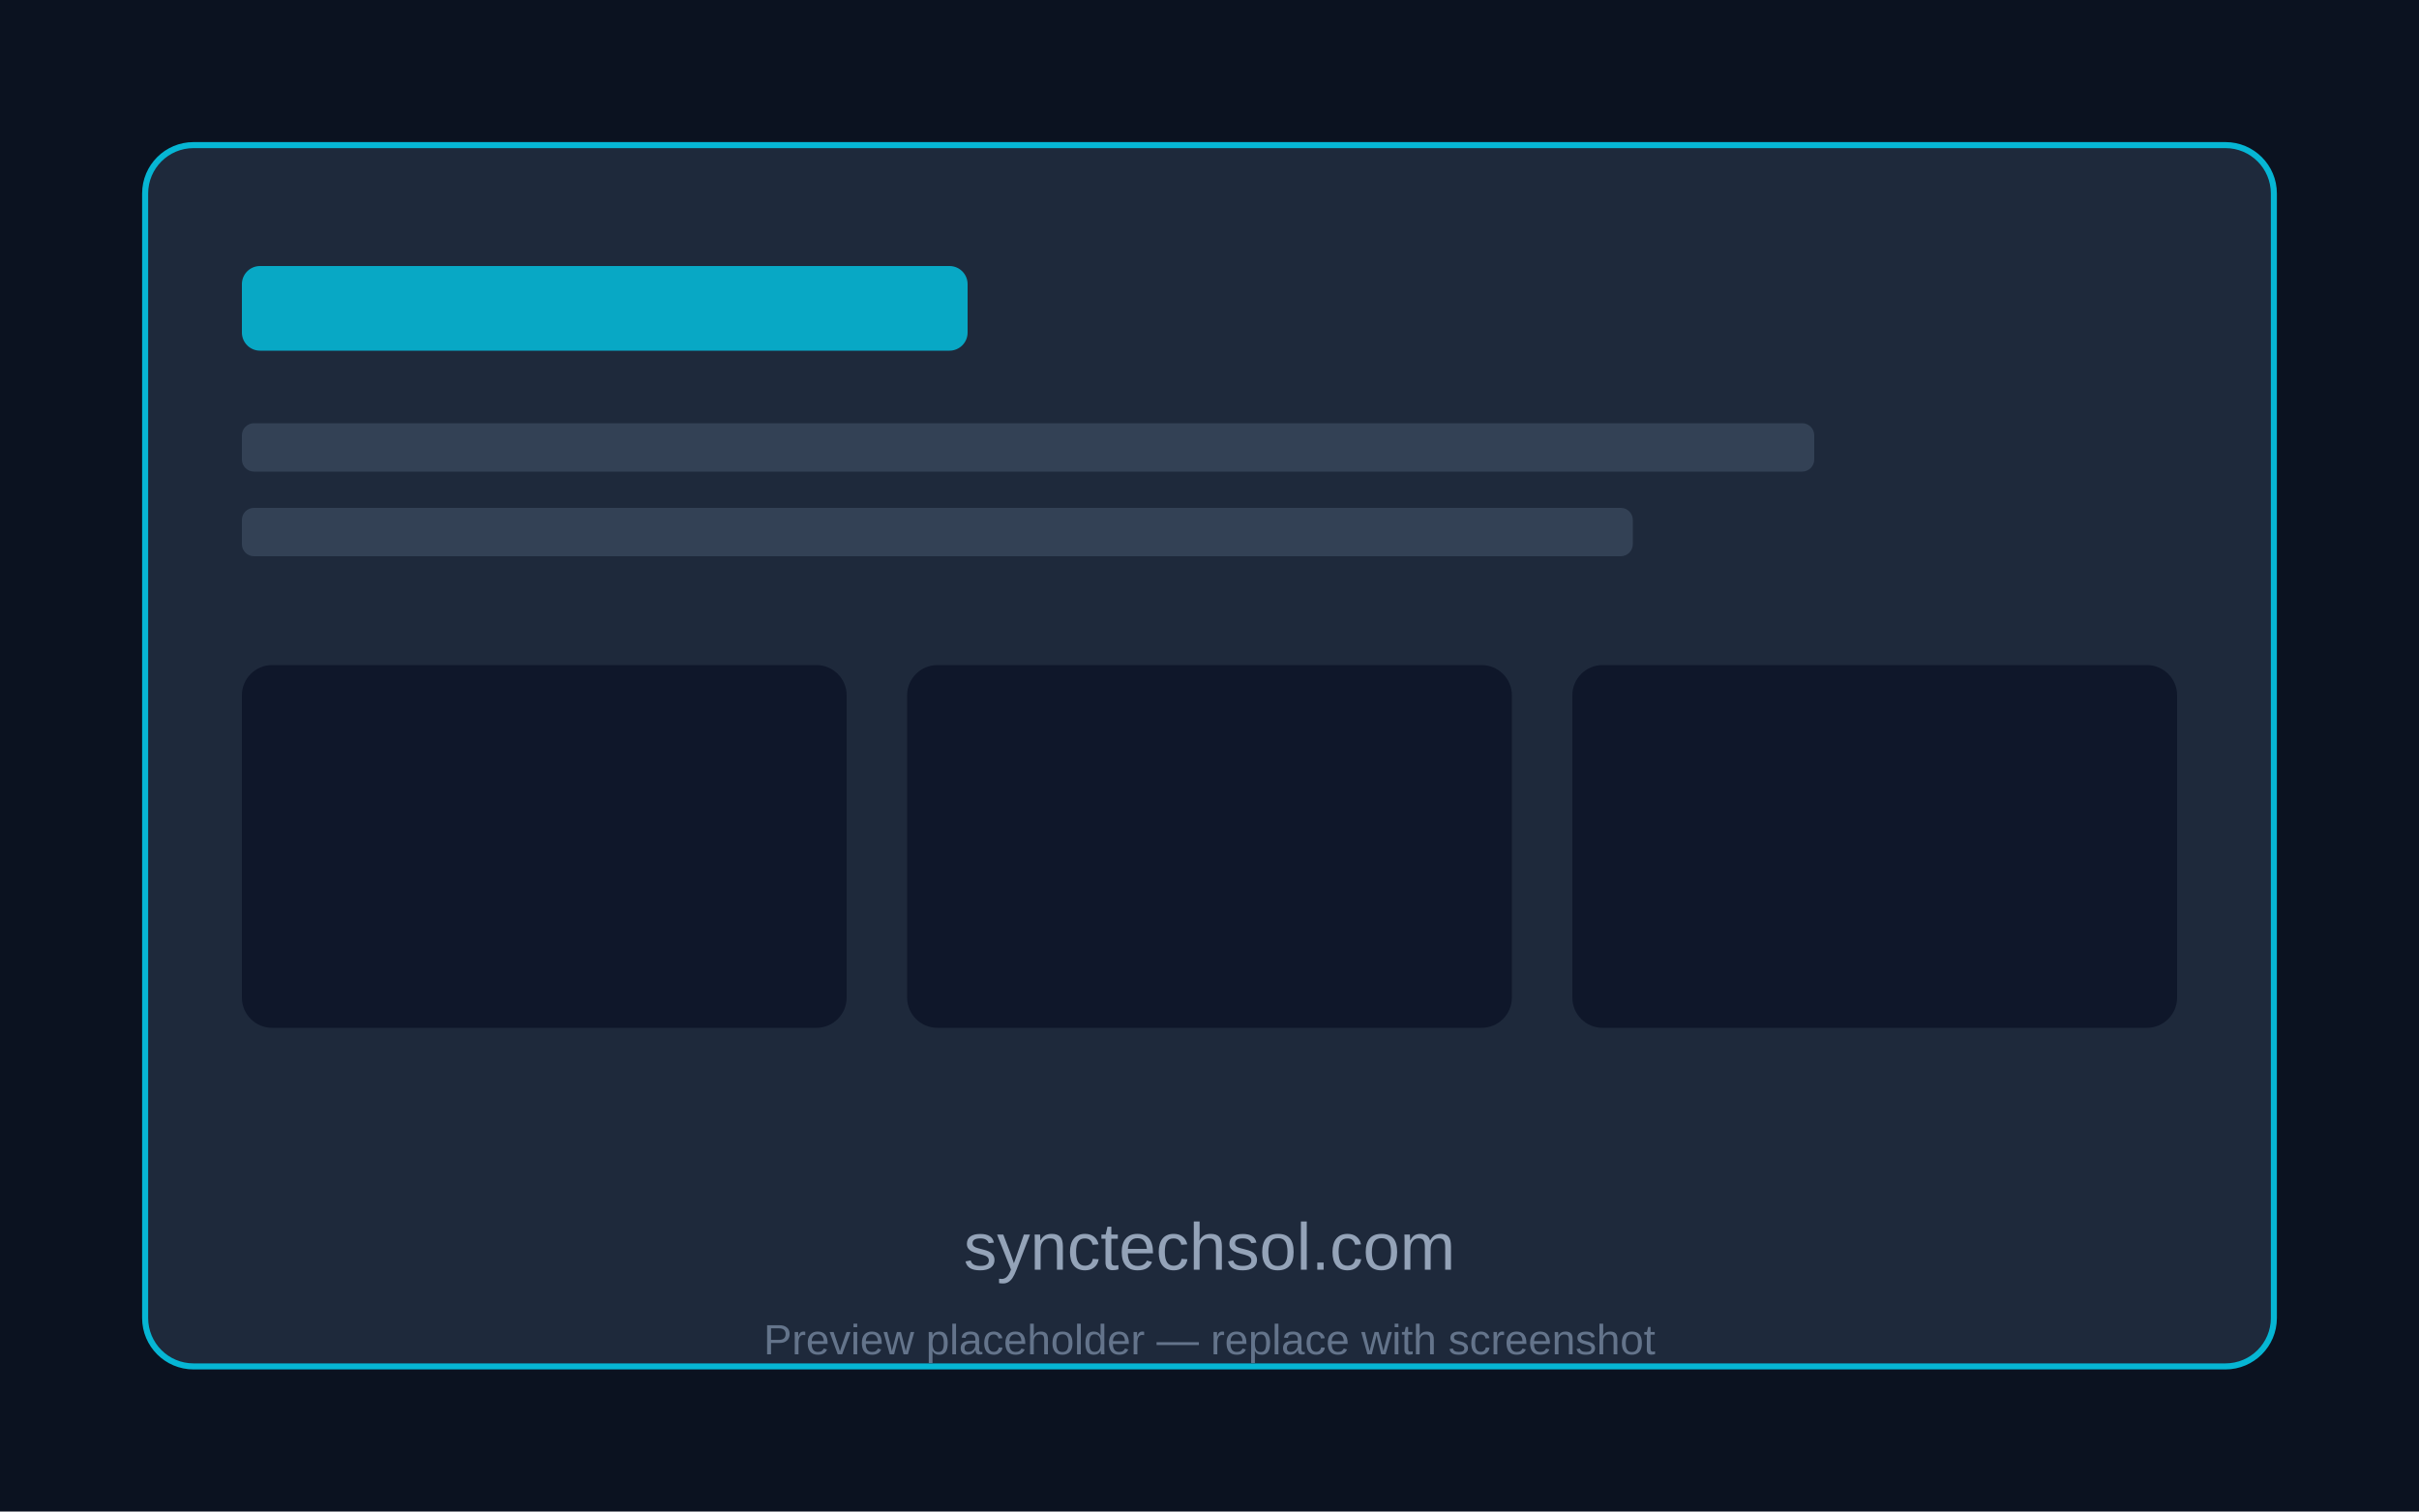
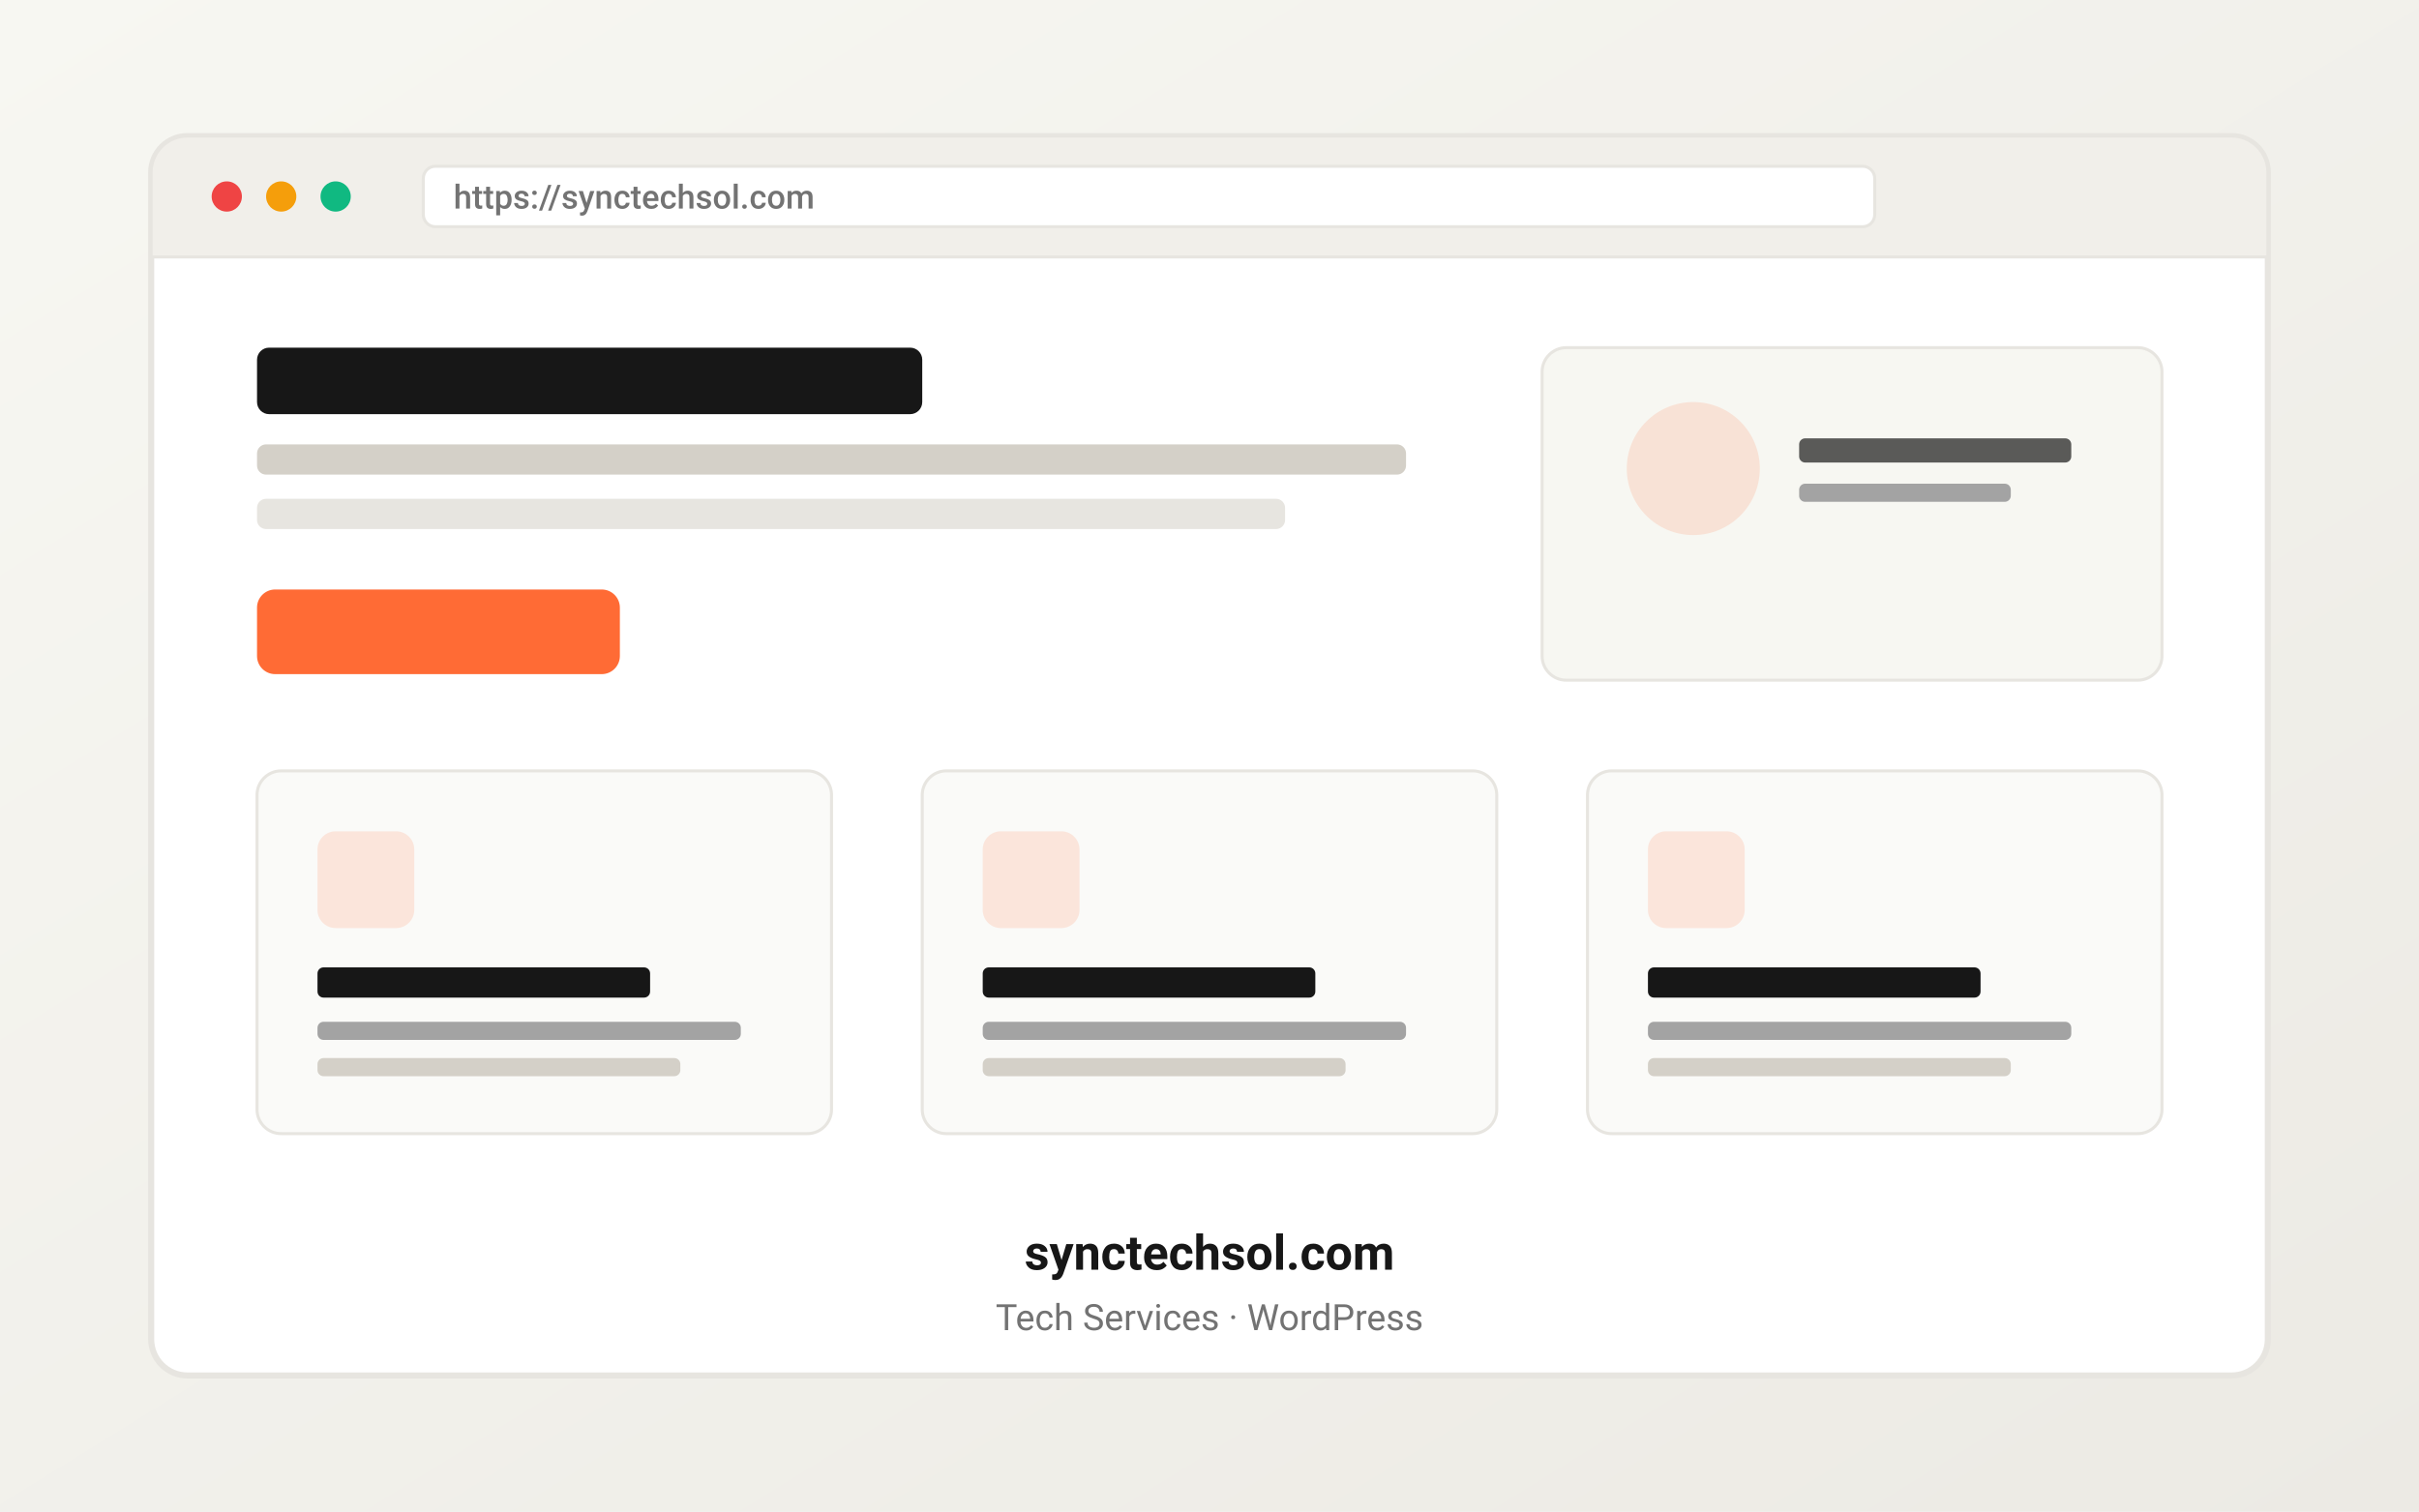
<svg xmlns="http://www.w3.org/2000/svg" width="800" height="500" viewBox="0 0 800 500">
-   <rect width="800" height="500" fill="#0B1220" />
-   <rect x="48" y="48" width="704" height="404" rx="16" fill="#1E293B" stroke="#06B6D4" stroke-width="2" />
-   <rect x="80" y="88" width="240" height="28" rx="6" fill="#06B6D4" opacity="0.9" />
-   <rect x="80" y="140" width="520" height="16" rx="4" fill="#334155" />
-   <rect x="80" y="168" width="460" height="16" rx="4" fill="#334155" />
-   <rect x="80" y="220" width="200" height="120" rx="10" fill="#0F172A" />
-   <rect x="300" y="220" width="200" height="120" rx="10" fill="#0F172A" />
-   <rect x="520" y="220" width="200" height="120" rx="10" fill="#0F172A" />
-   <text x="400" y="420" text-anchor="middle" fill="#94A3B8" font-family="Arial,sans-serif" font-size="22">synctechsol.com</text>
-   <text x="400" y="448" text-anchor="middle" fill="#64748B" font-family="Arial,sans-serif" font-size="14">Preview placeholder — replace with screenshot</text>
+   <defs>
+     <linearGradient id="bg-synctechsol" x1="0" y1="0" x2="1" y2="1">
+       <stop offset="0%" stop-color="#F7F7F2" />
+       <stop offset="100%" stop-color="#ECEAE4" />
+     </linearGradient>
+   </defs>
+   <rect width="800" height="500" fill="url(#bg-synctechsol)" />
+   <rect x="50" y="45" width="700" height="410" rx="12" fill="#FFFFFF" stroke="#E7E5E0" stroke-width="2" />
+   <path d="M 50 57 A 12 12 0 0 1 62 45 L 738 45 A 12 12 0 0 1 750 57 L 750 85 L 50 85 Z" fill="#F1EFEA" stroke="#E7E5E0" stroke-width="1" />
+   <circle cx="75" cy="65" r="5" fill="#EF4444" />
+   <circle cx="93" cy="65" r="5" fill="#F59E0B" />
+   <circle cx="111" cy="65" r="5" fill="#10B981" />
+   <rect x="140" y="55" width="480" height="20" rx="4" fill="#FFFFFF" stroke="#E7E5E0" stroke-width="1" />
+   <text x="150" y="69" fill="#737373" font-family="-apple-system,BlinkMacSystemFont,Segoe UI,Roboto,sans-serif" font-size="11" font-weight="500">https://synctechsol.com</text>
+   <rect x="85" y="115" width="220" height="22" rx="4" fill="#171717" />
+   <rect x="85" y="147" width="380" height="10" rx="3" fill="#D4D0C8" />
+   <rect x="85" y="165" width="340" height="10" rx="3" fill="#E7E5E0" />
+   <rect x="85" y="195" width="120" height="28" rx="6" fill="#FF6B35" />
+   <rect x="510" y="115" width="205" height="110" rx="8" fill="#F7F7F2" stroke="#E7E5E0" stroke-width="1" />
+   <circle cx="560" cy="155" r="22" fill="#FF6B35" opacity="0.15" />
+   <rect x="595" y="145" width="90" height="8" rx="2" fill="#171717" opacity="0.7" />
+   <rect x="595" y="160" width="70" height="6" rx="2" fill="#A3A3A3" />
+   <rect x="85" y="255" width="190" height="120" rx="8" fill="#FAFAF8" stroke="#E7E5E0" stroke-width="1" />
+   <rect x="105" y="275" width="32" height="32" rx="6" fill="#FF6B35" opacity="0.15" />
+   <rect x="105" y="320" width="110" height="10" rx="2" fill="#171717" />
+   <rect x="105" y="338" width="140" height="6" rx="2" fill="#A3A3A3" />
+   <rect x="105" y="350" width="120" height="6" rx="2" fill="#D4D0C8" />
+   <rect x="305" y="255" width="190" height="120" rx="8" fill="#FAFAF8" stroke="#E7E5E0" stroke-width="1" />
+   <rect x="325" y="275" width="32" height="32" rx="6" fill="#FF6B35" opacity="0.15" />
+   <rect x="325" y="320" width="110" height="10" rx="2" fill="#171717" />
+   <rect x="325" y="338" width="140" height="6" rx="2" fill="#A3A3A3" />
+   <rect x="325" y="350" width="120" height="6" rx="2" fill="#D4D0C8" />
+   <rect x="525" y="255" width="190" height="120" rx="8" fill="#FAFAF8" stroke="#E7E5E0" stroke-width="1" />
+   <rect x="545" y="275" width="32" height="32" rx="6" fill="#FF6B35" opacity="0.15" />
+   <rect x="545" y="320" width="110" height="10" rx="2" fill="#171717" />
+   <rect x="545" y="338" width="140" height="6" rx="2" fill="#A3A3A3" />
+   <rect x="545" y="350" width="120" height="6" rx="2" fill="#D4D0C8" />
+   <text x="400" y="420" text-anchor="middle" fill="#171717" font-family="-apple-system,BlinkMacSystemFont,Segoe UI,Roboto,sans-serif" font-size="16" font-weight="600">synctechsol.com</text>
+   <text x="400" y="440" text-anchor="middle" fill="#737373" font-family="-apple-system,BlinkMacSystemFont,Segoe UI,Roboto,sans-serif" font-size="12">Tech Services · WordPress</text>
</svg>
